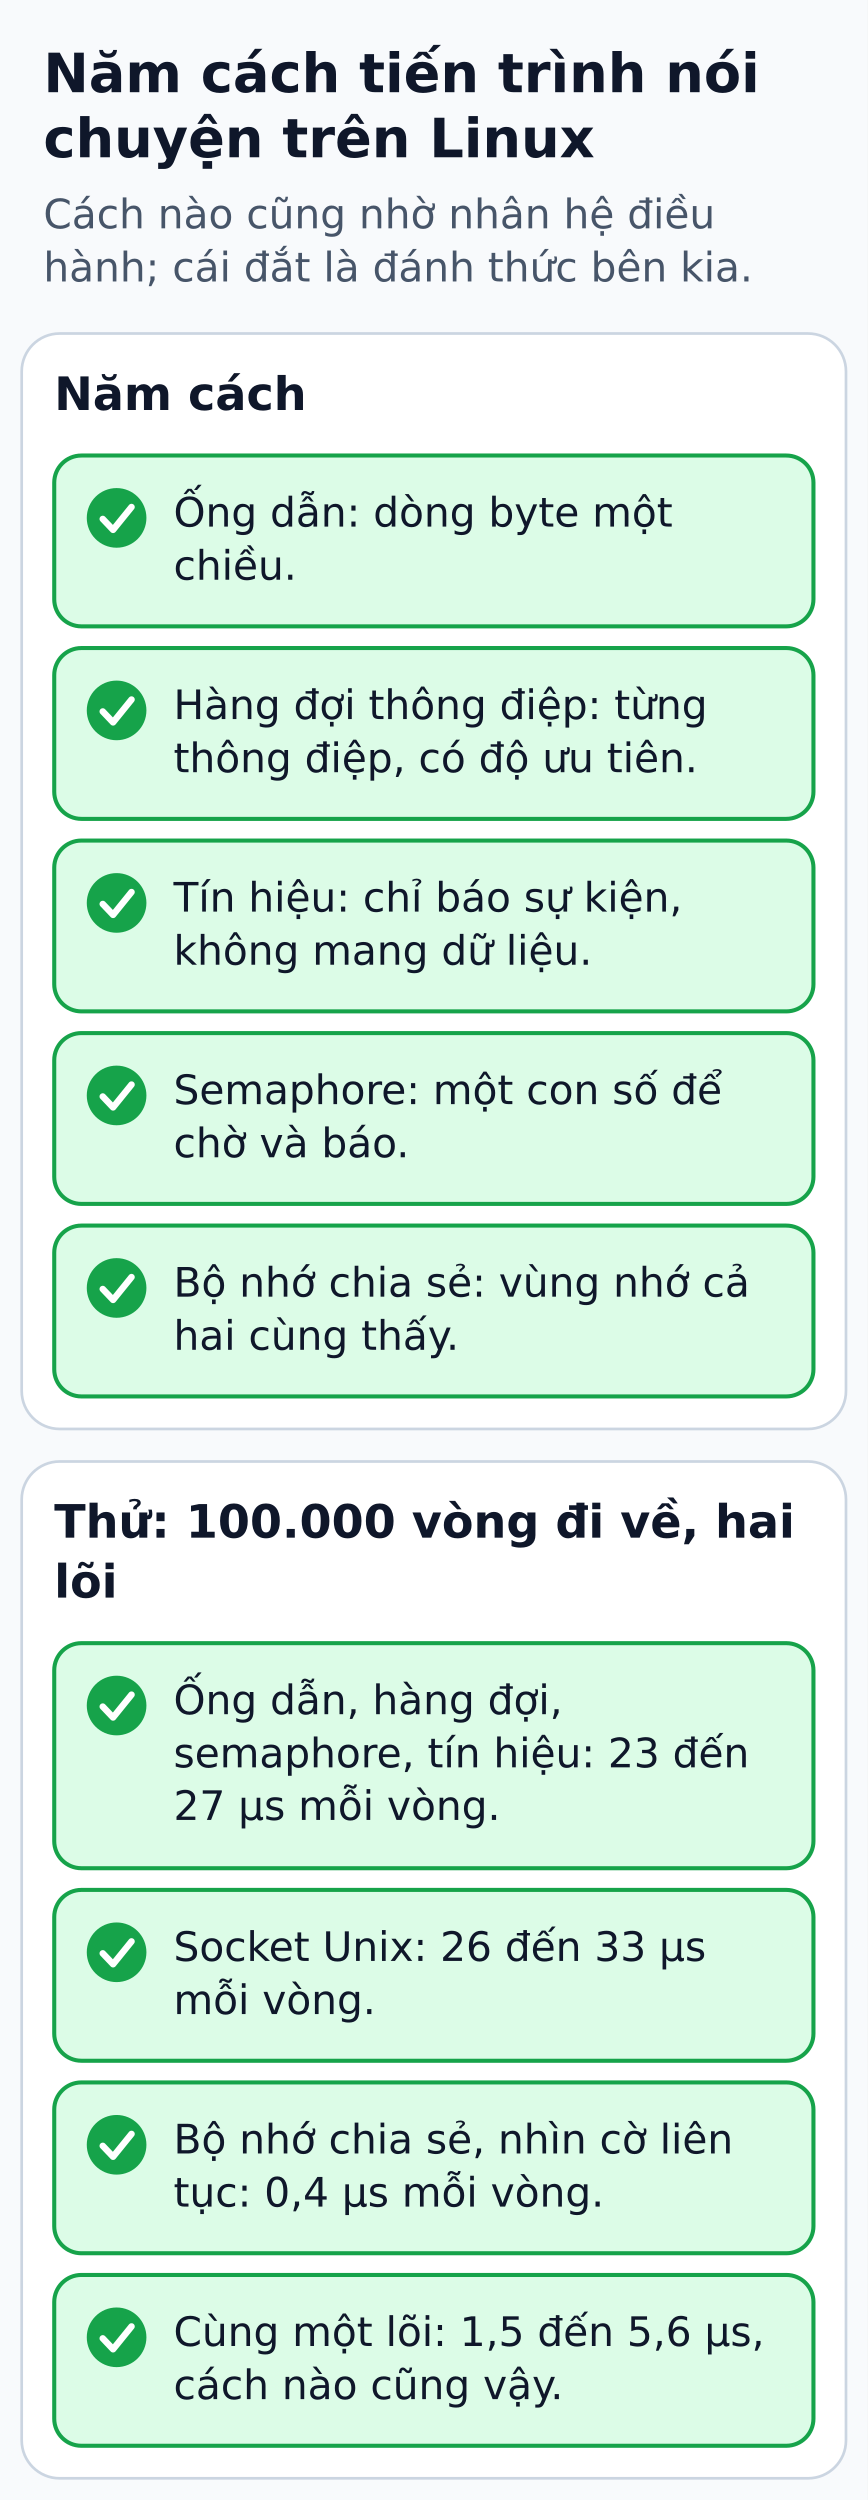
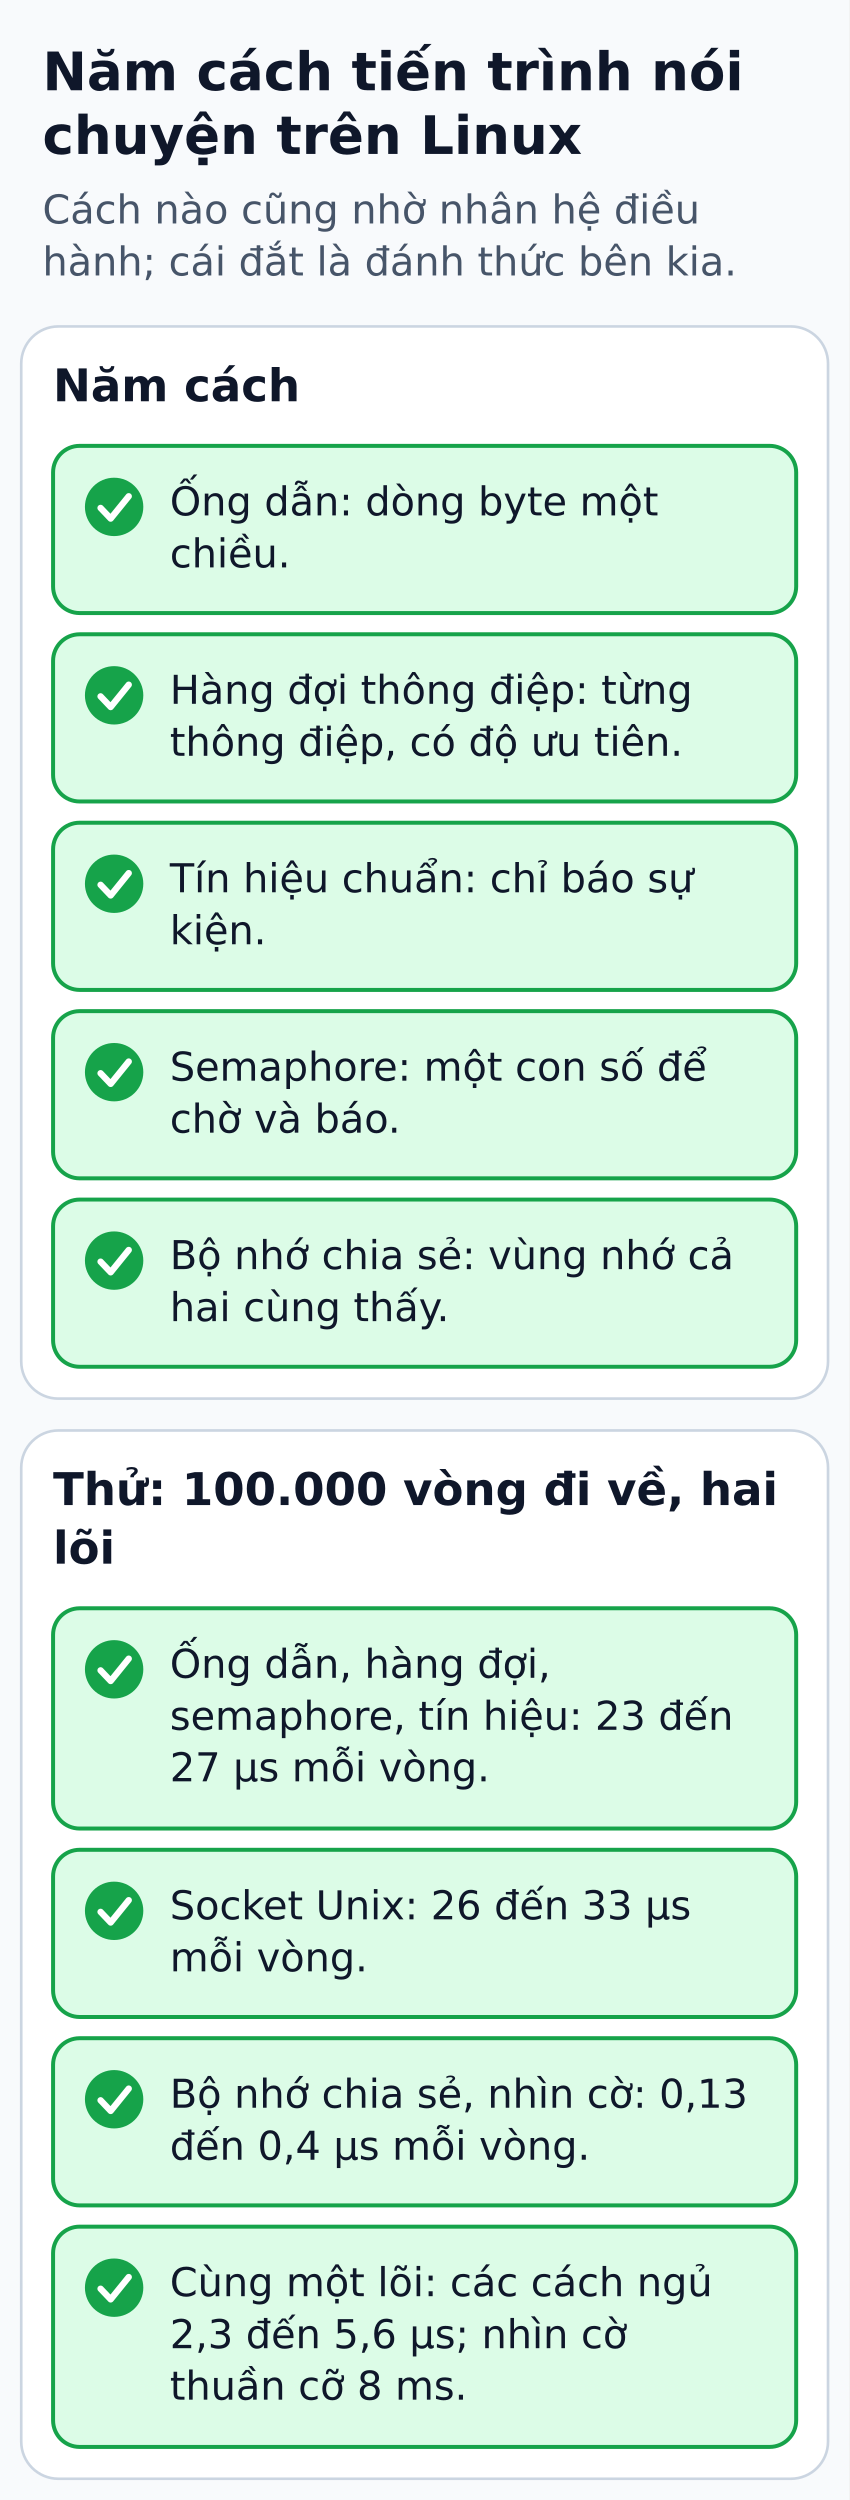
- <svg xmlns="http://www.w3.org/2000/svg" width="320" height="922" viewBox="0 0 320 922" role="img" aria-labelledby="title desc">
+ <svg xmlns="http://www.w3.org/2000/svg" width="320" height="942" viewBox="0 0 320 942" role="img" aria-labelledby="title desc">
  <defs>
    <marker id="arrow" markerWidth="8" markerHeight="8" refX="6" refY="3" orient="auto">
      <path d="M0,0 L6,3 L0,6" fill="none" stroke="#334155" stroke-width="1.5" />
    </marker>
  </defs>
-   <rect width="320" height="922" fill="#f8fafc" />
+   <rect width="320" height="942" fill="#f8fafc" />
  <g font-family="DejaVu Sans, Arial, sans-serif" fill="#0f172a">
    <text x="16" y="34" font-size="20" fill="#0f172a" font-weight="bold" text-anchor="start">Năm cách tiến trình nói</text>
    <text x="16" y="58" font-size="20" fill="#0f172a" font-weight="bold" text-anchor="start">chuyện trên Linux</text>
    <text x="16" y="84.2" font-size="15" fill="#475569" font-weight="normal" text-anchor="start">Cách nào cũng nhờ nhân hệ điều</text>
    <text x="16" y="103.8" font-size="15" fill="#475569" font-weight="normal" text-anchor="start">hành; cái đắt là đánh thức bên kia.</text>
    <rect x="8" y="123" width="304" height="404" rx="14" fill="#ffffff" stroke="#cbd5e1" stroke-width="1" />
    <text x="20" y="151.2" font-size="17" fill="#0f172a" font-weight="bold" text-anchor="start">Năm cách</text>
    <rect x="20" y="168" width="280" height="63" rx="10" fill="#dcfce7" stroke="#16a34a" stroke-width="1.5" />
    <circle cx="43" cy="191" r="11" fill="#16a34a" />
    <polyline points="37.9,191.4 41.7,195.4 48.5,187" fill="none" stroke="#ffffff" stroke-width="2.4" stroke-linecap="round" stroke-linejoin="round" />
    <text x="64" y="194.2" font-size="15" fill="#0f172a" font-weight="normal" text-anchor="start">Ống dẫn: dòng byte một</text>
    <text x="64" y="213.8" font-size="15" fill="#0f172a" font-weight="normal" text-anchor="start">chiều.</text>
    <rect x="20" y="239" width="280" height="63" rx="10" fill="#dcfce7" stroke="#16a34a" stroke-width="1.5" />
    <circle cx="43" cy="262" r="11" fill="#16a34a" />
    <polyline points="37.9,262.4 41.7,266.4 48.5,258" fill="none" stroke="#ffffff" stroke-width="2.4" stroke-linecap="round" stroke-linejoin="round" />
    <text x="64" y="265.2" font-size="15" fill="#0f172a" font-weight="normal" text-anchor="start">Hàng đợi thông điệp: từng</text>
    <text x="64" y="284.8" font-size="15" fill="#0f172a" font-weight="normal" text-anchor="start">thông điệp, có độ ưu tiên.</text>
    <rect x="20" y="310" width="280" height="63" rx="10" fill="#dcfce7" stroke="#16a34a" stroke-width="1.5" />
    <circle cx="43" cy="333" r="11" fill="#16a34a" />
    <polyline points="37.9,333.4 41.7,337.4 48.5,329" fill="none" stroke="#ffffff" stroke-width="2.4" stroke-linecap="round" stroke-linejoin="round" />
-     <text x="64" y="336.2" font-size="15" fill="#0f172a" font-weight="normal" text-anchor="start">Tín hiệu: chỉ báo sự kiện,</text>
-     <text x="64" y="355.8" font-size="15" fill="#0f172a" font-weight="normal" text-anchor="start">không mang dữ liệu.</text>
+     <text x="64" y="336.2" font-size="15" fill="#0f172a" font-weight="normal" text-anchor="start">Tín hiệu chuẩn: chỉ báo sự</text>
+     <text x="64" y="355.8" font-size="15" fill="#0f172a" font-weight="normal" text-anchor="start">kiện.</text>
    <rect x="20" y="381" width="280" height="63" rx="10" fill="#dcfce7" stroke="#16a34a" stroke-width="1.5" />
    <circle cx="43" cy="404" r="11" fill="#16a34a" />
    <polyline points="37.9,404.4 41.7,408.4 48.5,400" fill="none" stroke="#ffffff" stroke-width="2.4" stroke-linecap="round" stroke-linejoin="round" />
    <text x="64" y="407.2" font-size="15" fill="#0f172a" font-weight="normal" text-anchor="start">Semaphore: một con số để</text>
    <text x="64" y="426.8" font-size="15" fill="#0f172a" font-weight="normal" text-anchor="start">chờ và báo.</text>
    <rect x="20" y="452" width="280" height="63" rx="10" fill="#dcfce7" stroke="#16a34a" stroke-width="1.5" />
    <circle cx="43" cy="475" r="11" fill="#16a34a" />
    <polyline points="37.9,475.4 41.7,479.4 48.5,471" fill="none" stroke="#ffffff" stroke-width="2.4" stroke-linecap="round" stroke-linejoin="round" />
    <text x="64" y="478.2" font-size="15" fill="#0f172a" font-weight="normal" text-anchor="start">Bộ nhớ chia sẻ: vùng nhớ cả</text>
    <text x="64" y="497.8" font-size="15" fill="#0f172a" font-weight="normal" text-anchor="start">hai cùng thấy.</text>
-     <rect x="8" y="539" width="304" height="375" rx="14" fill="#ffffff" stroke="#cbd5e1" stroke-width="1" />
+     <rect x="8" y="539" width="304" height="395" rx="14" fill="#ffffff" stroke="#cbd5e1" stroke-width="1" />
    <text x="20" y="567.1" font-size="17" fill="#0f172a" font-weight="bold" text-anchor="start">Thử: 100.000 vòng đi về, hai</text>
    <text x="20" y="589.2" font-size="17" fill="#0f172a" font-weight="bold" text-anchor="start">lõi</text>
    <rect x="20" y="606" width="280" height="83" rx="10" fill="#dcfce7" stroke="#16a34a" stroke-width="1.5" />
    <circle cx="43" cy="629" r="11" fill="#16a34a" />
    <polyline points="37.9,629.4 41.7,633.4 48.5,625" fill="none" stroke="#ffffff" stroke-width="2.4" stroke-linecap="round" stroke-linejoin="round" />
    <text x="64" y="632.2" font-size="15" fill="#0f172a" font-weight="normal" text-anchor="start">Ống dẫn, hàng đợi,</text>
    <text x="64" y="651.8" font-size="15" fill="#0f172a" font-weight="normal" text-anchor="start">semaphore, tín hiệu: 23 đến</text>
    <text x="64" y="671.2" font-size="15" fill="#0f172a" font-weight="normal" text-anchor="start">27 µs mỗi vòng.</text>
    <rect x="20" y="697" width="280" height="63" rx="10" fill="#dcfce7" stroke="#16a34a" stroke-width="1.5" />
    <circle cx="43" cy="720" r="11" fill="#16a34a" />
    <polyline points="37.9,720.4 41.7,724.4 48.5,716" fill="none" stroke="#ffffff" stroke-width="2.4" stroke-linecap="round" stroke-linejoin="round" />
    <text x="64" y="723.2" font-size="15" fill="#0f172a" font-weight="normal" text-anchor="start">Socket Unix: 26 đến 33 µs</text>
    <text x="64" y="742.8" font-size="15" fill="#0f172a" font-weight="normal" text-anchor="start">mỗi vòng.</text>
    <rect x="20" y="768" width="280" height="63" rx="10" fill="#dcfce7" stroke="#16a34a" stroke-width="1.5" />
    <circle cx="43" cy="791" r="11" fill="#16a34a" />
    <polyline points="37.9,791.4 41.7,795.4 48.5,787" fill="none" stroke="#ffffff" stroke-width="2.4" stroke-linecap="round" stroke-linejoin="round" />
-     <text x="64" y="794.2" font-size="15" fill="#0f172a" font-weight="normal" text-anchor="start">Bộ nhớ chia sẻ, nhìn cờ liên</text>
-     <text x="64" y="813.8" font-size="15" fill="#0f172a" font-weight="normal" text-anchor="start">tục: 0,4 µs mỗi vòng.</text>
-     <rect x="20" y="839" width="280" height="63" rx="10" fill="#dcfce7" stroke="#16a34a" stroke-width="1.5" />
+     <text x="64" y="794.2" font-size="15" fill="#0f172a" font-weight="normal" text-anchor="start">Bộ nhớ chia sẻ, nhìn cờ: 0,13</text>
+     <text x="64" y="813.8" font-size="15" fill="#0f172a" font-weight="normal" text-anchor="start">đến 0,4 µs mỗi vòng.</text>
+     <rect x="20" y="839" width="280" height="83" rx="10" fill="#dcfce7" stroke="#16a34a" stroke-width="1.5" />
    <circle cx="43" cy="862" r="11" fill="#16a34a" />
    <polyline points="37.9,862.4 41.7,866.4 48.5,858" fill="none" stroke="#ffffff" stroke-width="2.4" stroke-linecap="round" stroke-linejoin="round" />
-     <text x="64" y="865.2" font-size="15" fill="#0f172a" font-weight="normal" text-anchor="start">Cùng một lõi: 1,5 đến 5,6 µs,</text>
-     <text x="64" y="884.8" font-size="15" fill="#0f172a" font-weight="normal" text-anchor="start">cách nào cũng vậy.</text>
+     <text x="64" y="865.2" font-size="15" fill="#0f172a" font-weight="normal" text-anchor="start">Cùng một lõi: các cách ngủ</text>
+     <text x="64" y="884.8" font-size="15" fill="#0f172a" font-weight="normal" text-anchor="start">2,3 đến 5,6 µs; nhìn cờ</text>
+     <text x="64" y="904.2" font-size="15" fill="#0f172a" font-weight="normal" text-anchor="start">thuần cỡ 8 ms.</text>
  </g>
</svg>
